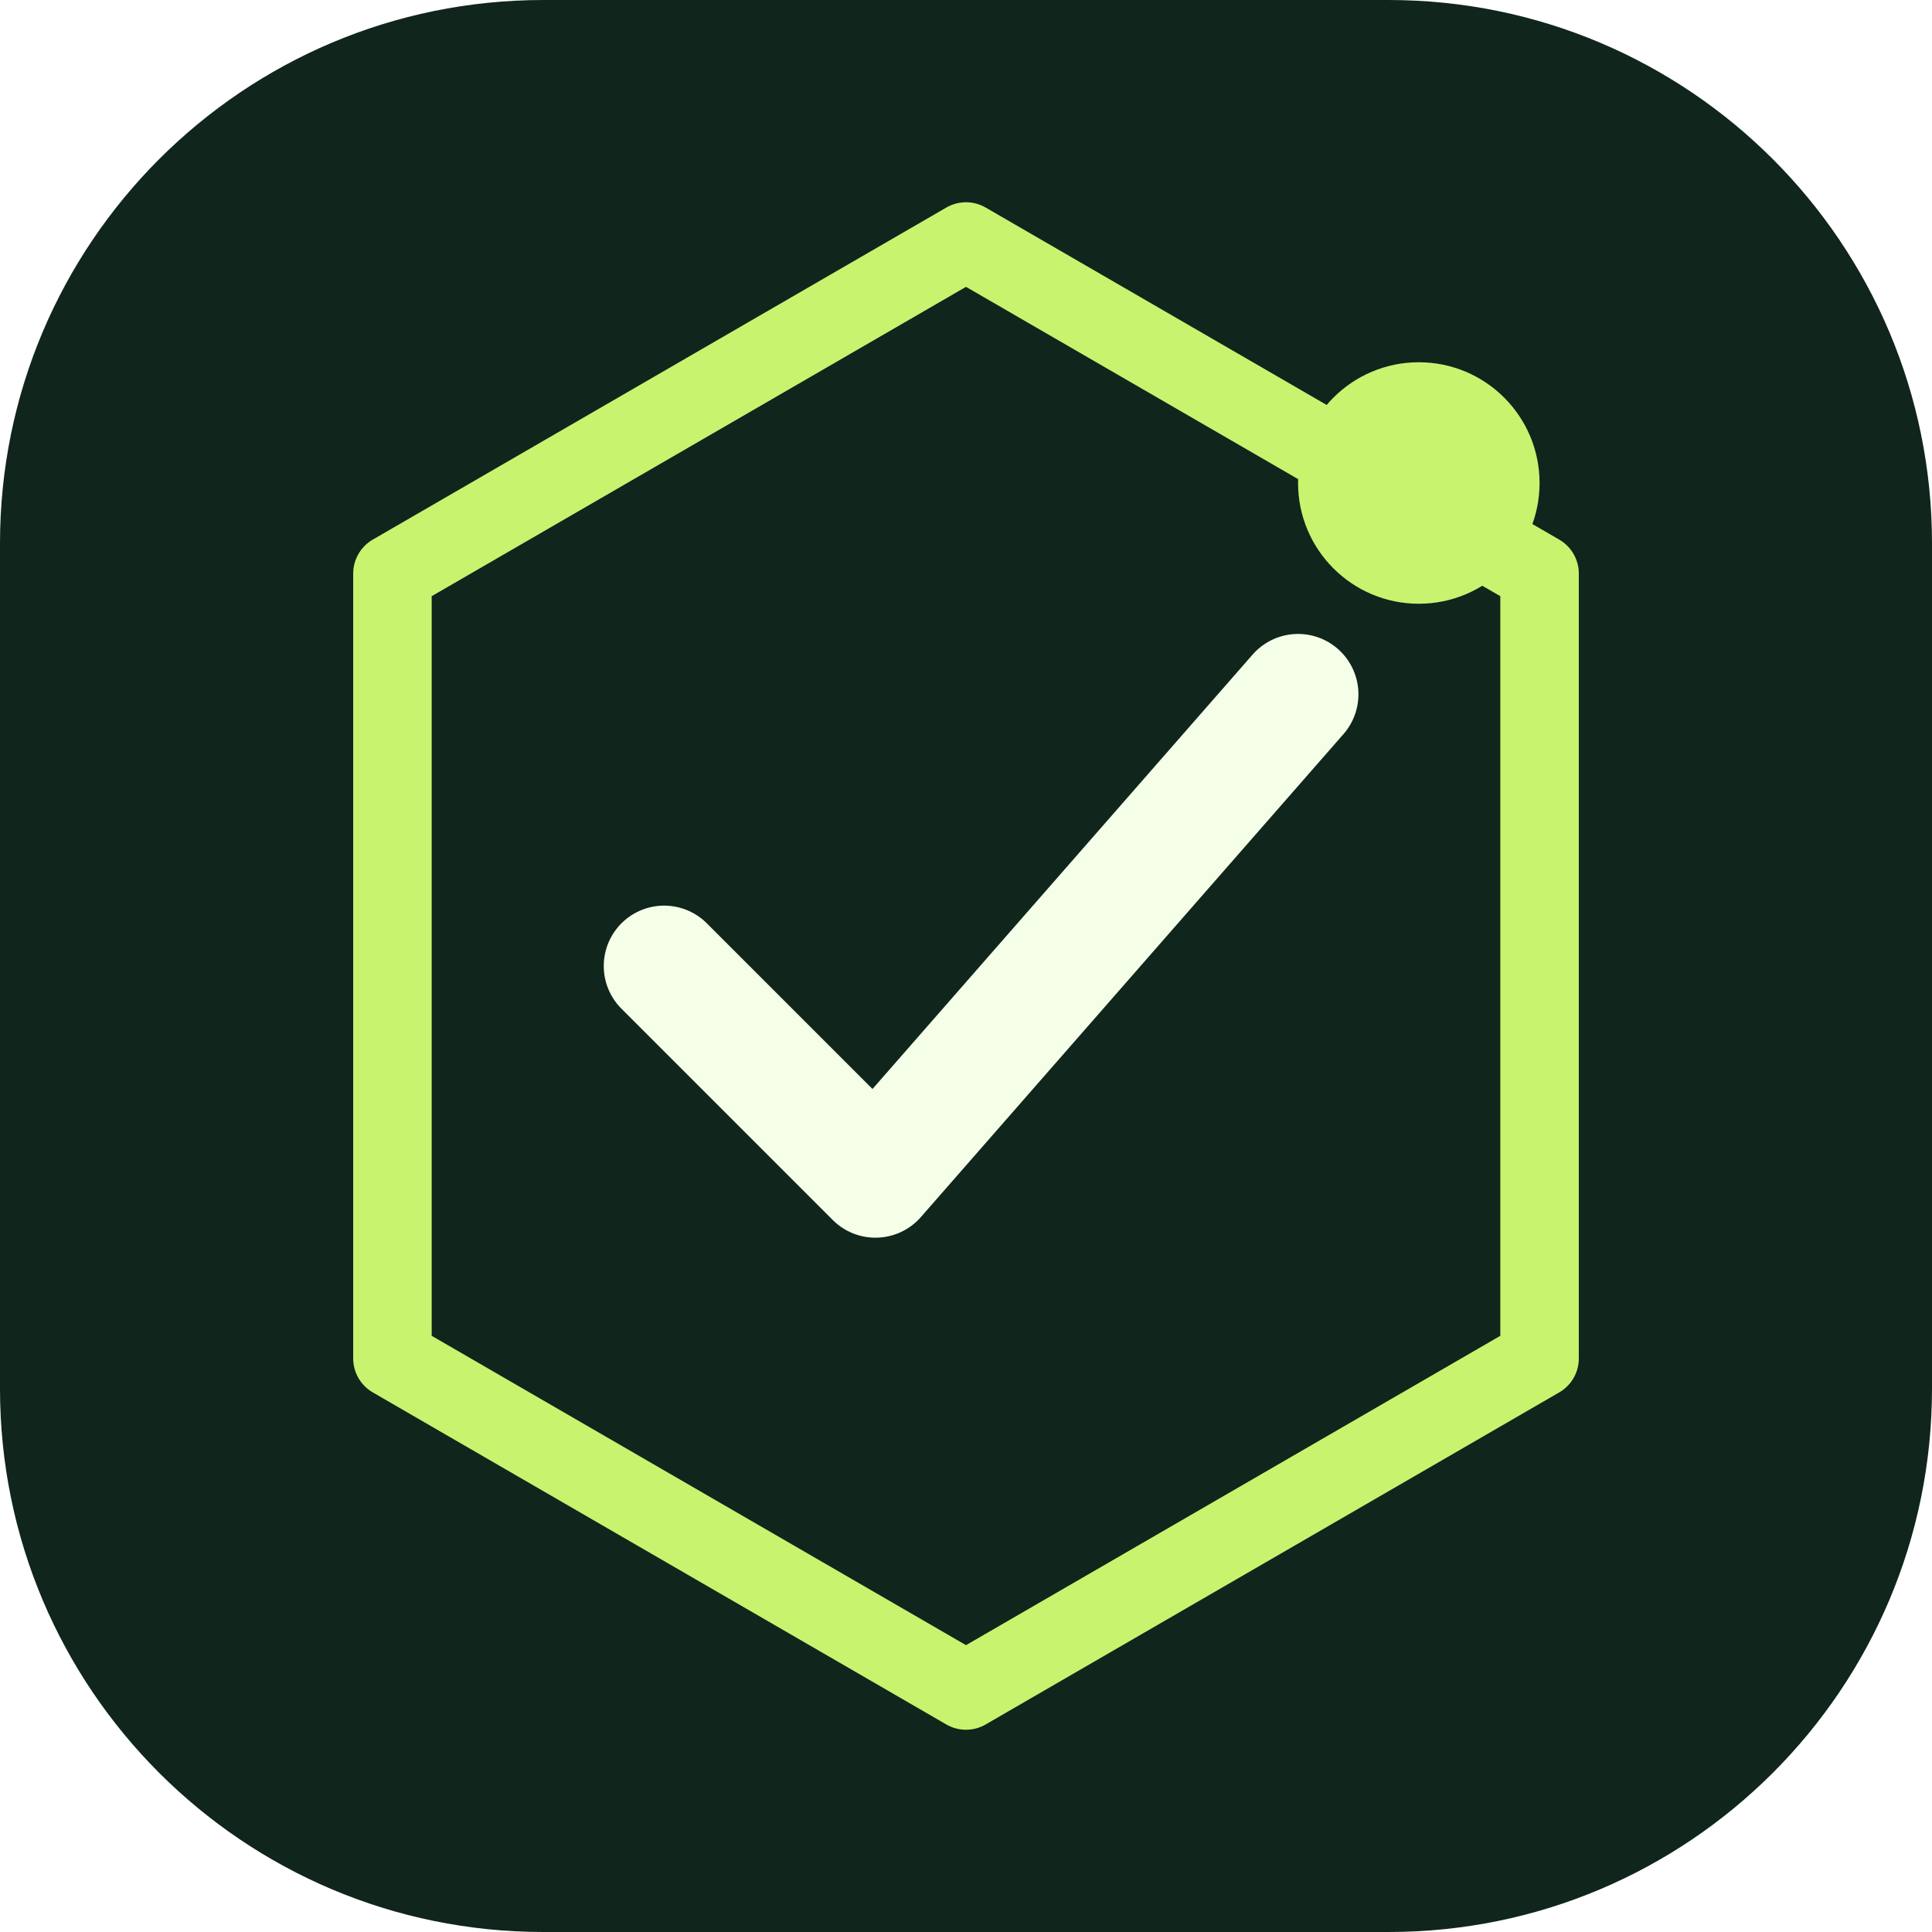
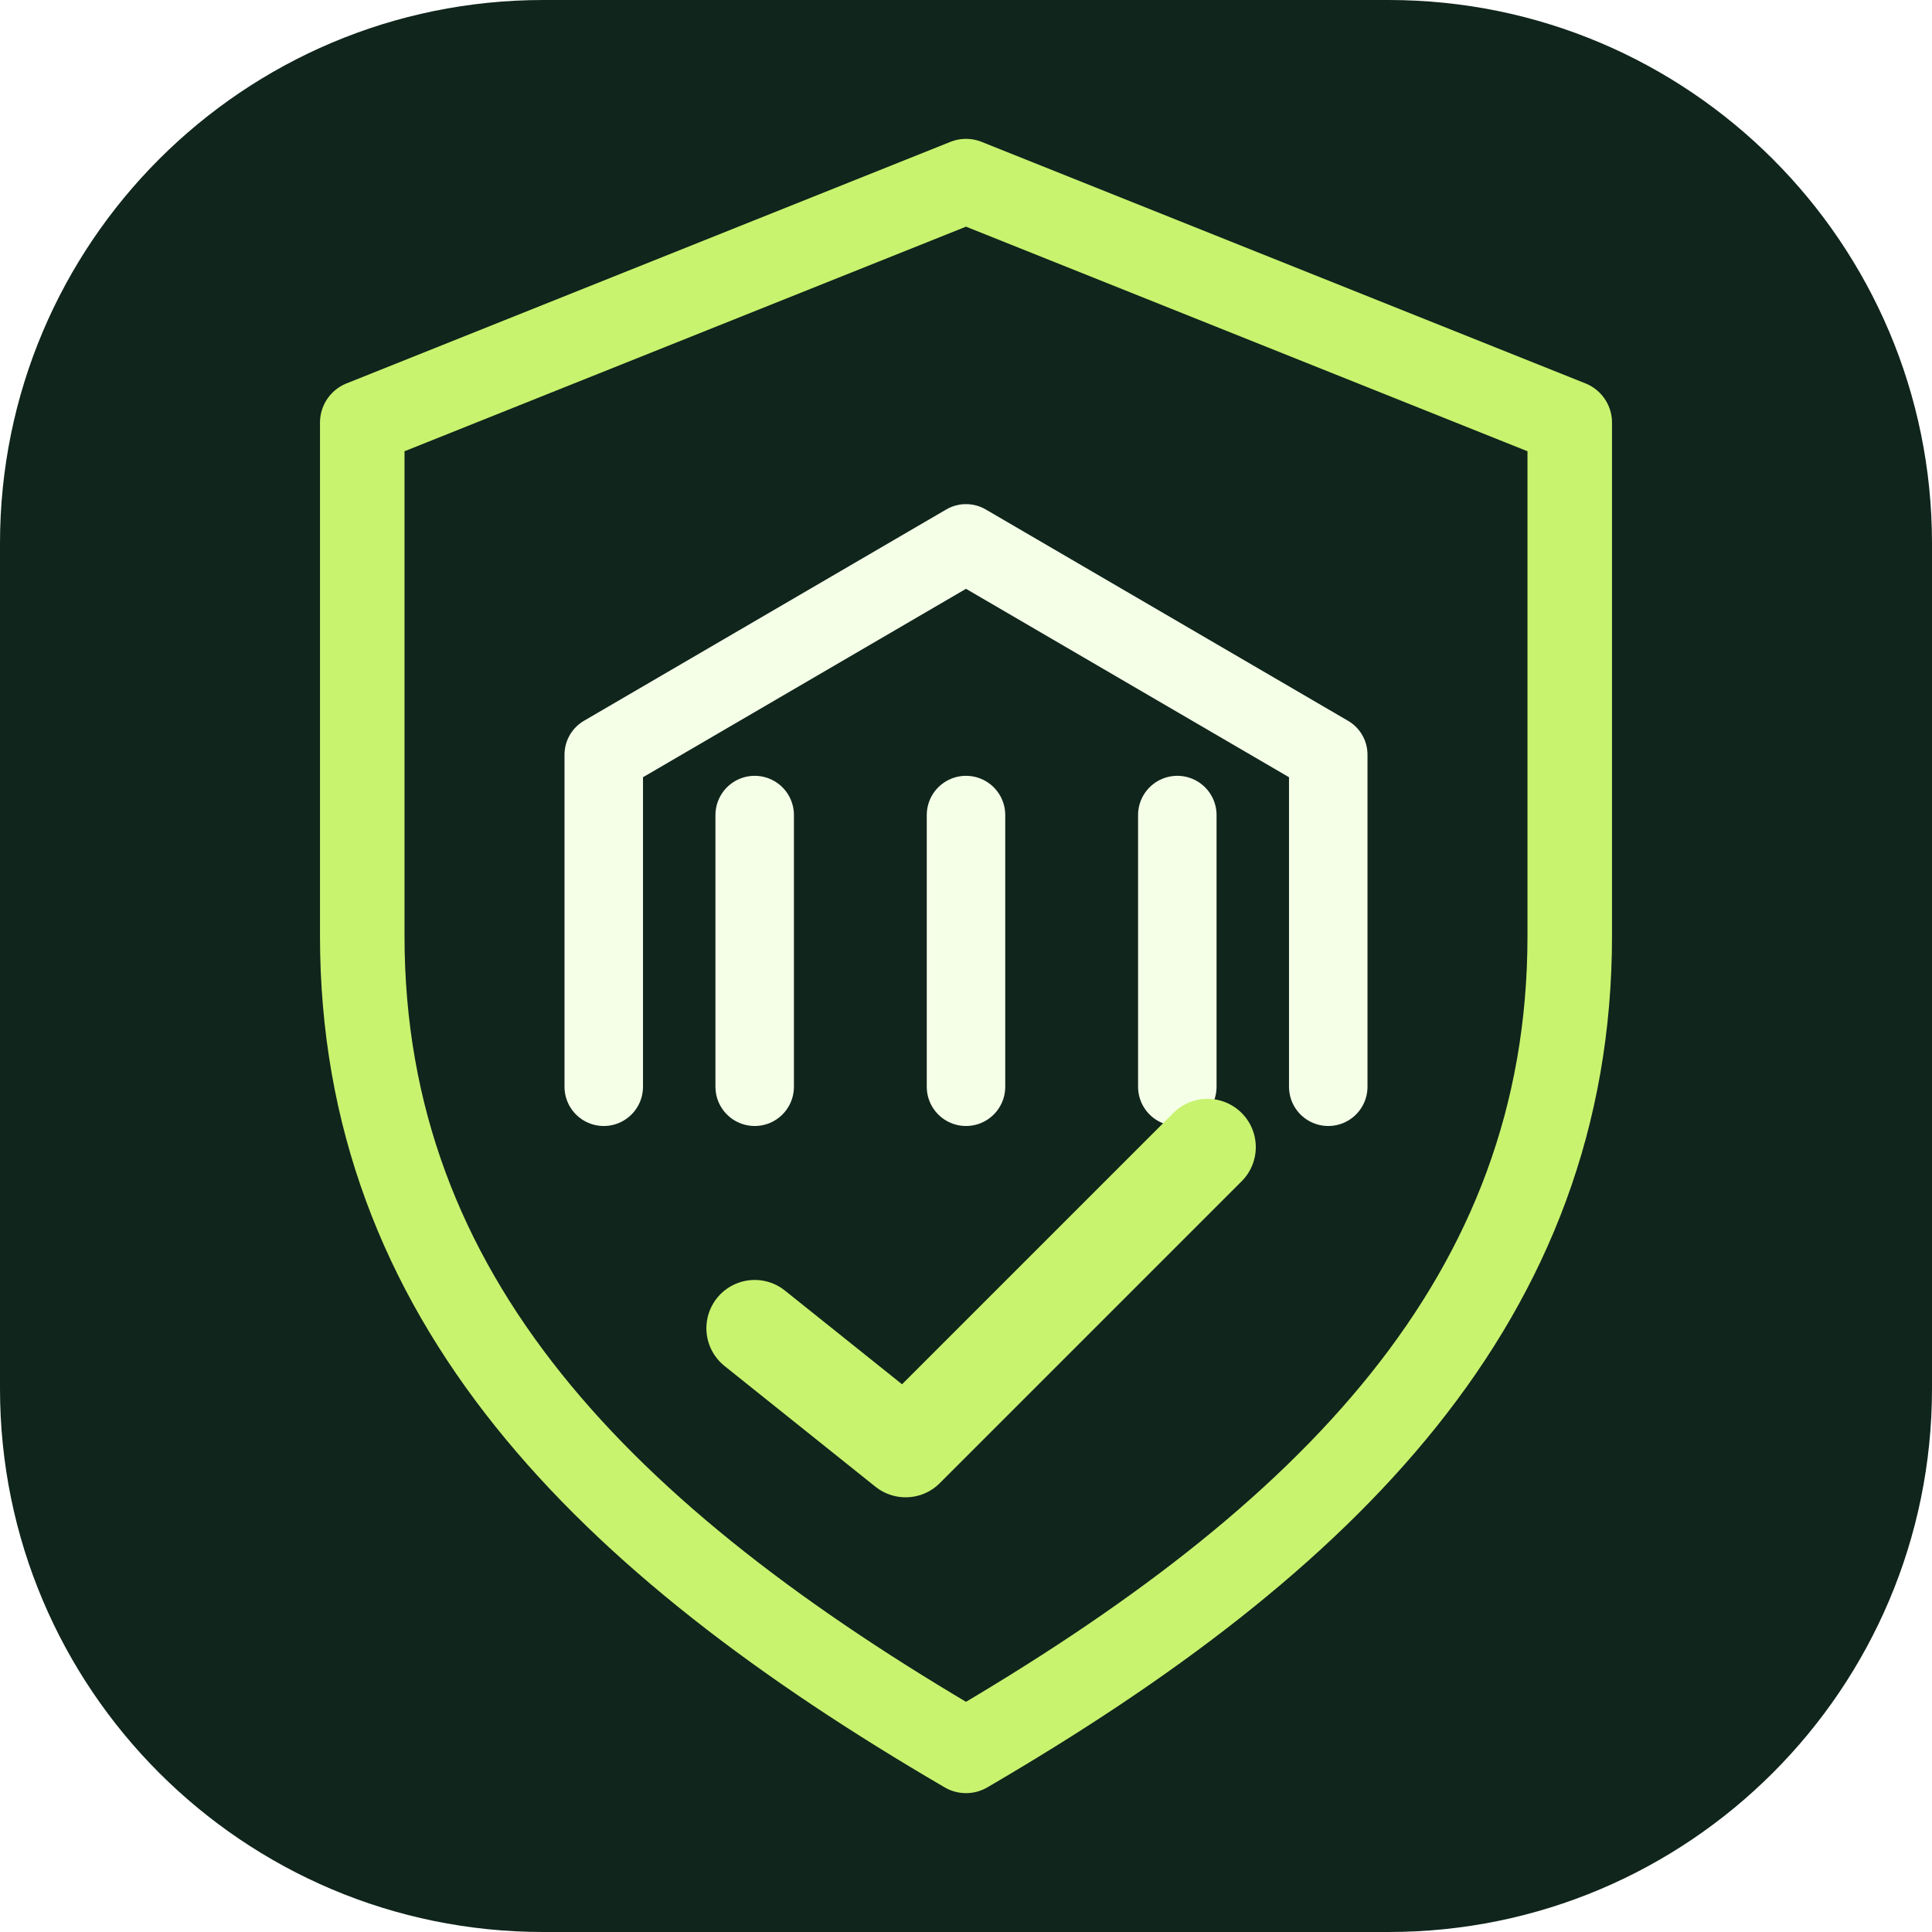
<svg xmlns="http://www.w3.org/2000/svg" viewBox="0 0 64 64" role="img" aria-labelledby="title">
  <rect width="64" height="64" rx="18" fill="#10251c" />
-   <path d="M32 8 51 19v26L32 56 13 45V19L32 8Z" fill="none" stroke="#c8f36f" stroke-width="2.6" stroke-linejoin="round" />
-   <path d="m22 32 7 7 14-16" fill="none" stroke="#f5ffe8" stroke-width="4" stroke-linecap="round" stroke-linejoin="round" />
-   <circle cx="47" cy="16" r="4" fill="#c8f36f" />
+   <path d="M32 6 52 14v17c0 12-8 20-20 27C20 51 12 43 12 31V14L32 6Z" fill="none" stroke="#c8f36f" stroke-width="2.8" stroke-linejoin="round" />
+   <path d="M20 36V25l12-7 12 7v11M25 27v9M32 27v9M39 27v9" fill="none" stroke="#f5ffe8" stroke-width="2.6" stroke-linecap="round" stroke-linejoin="round" />
+   <path d="m25 44 5 4 10-10" fill="none" stroke="#c8f36f" stroke-width="3.2" stroke-linecap="round" stroke-linejoin="round" />
</svg>
